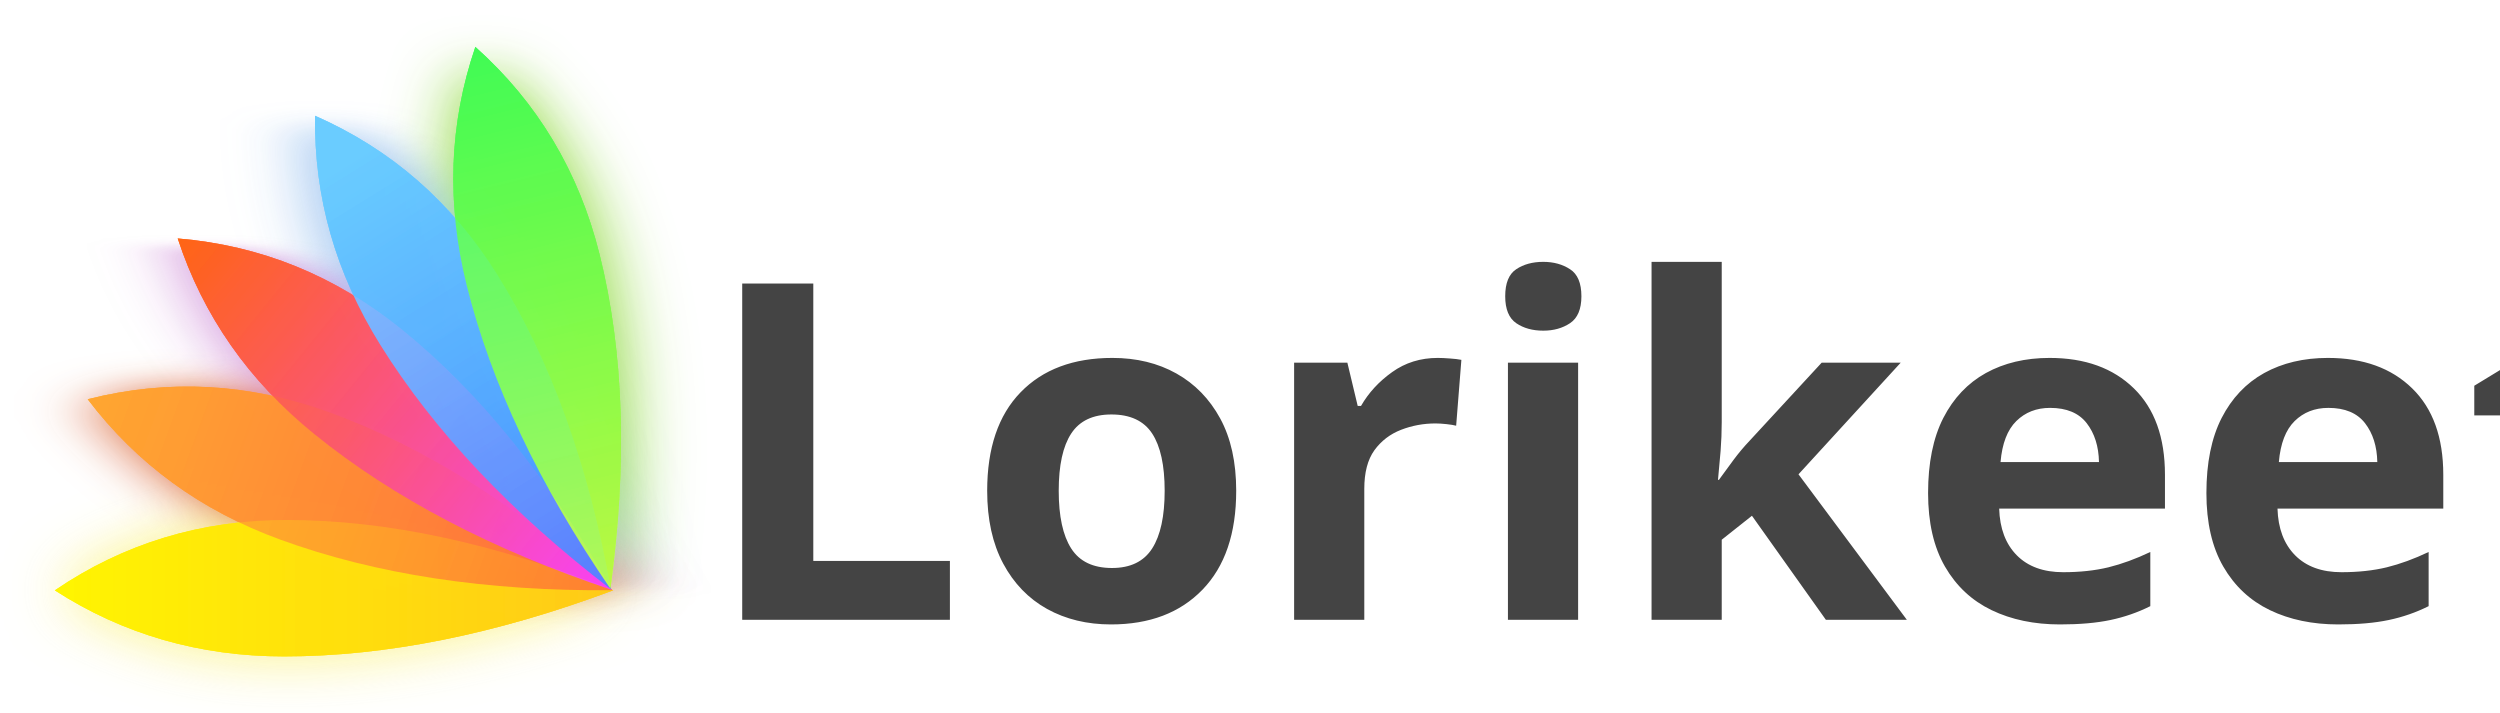
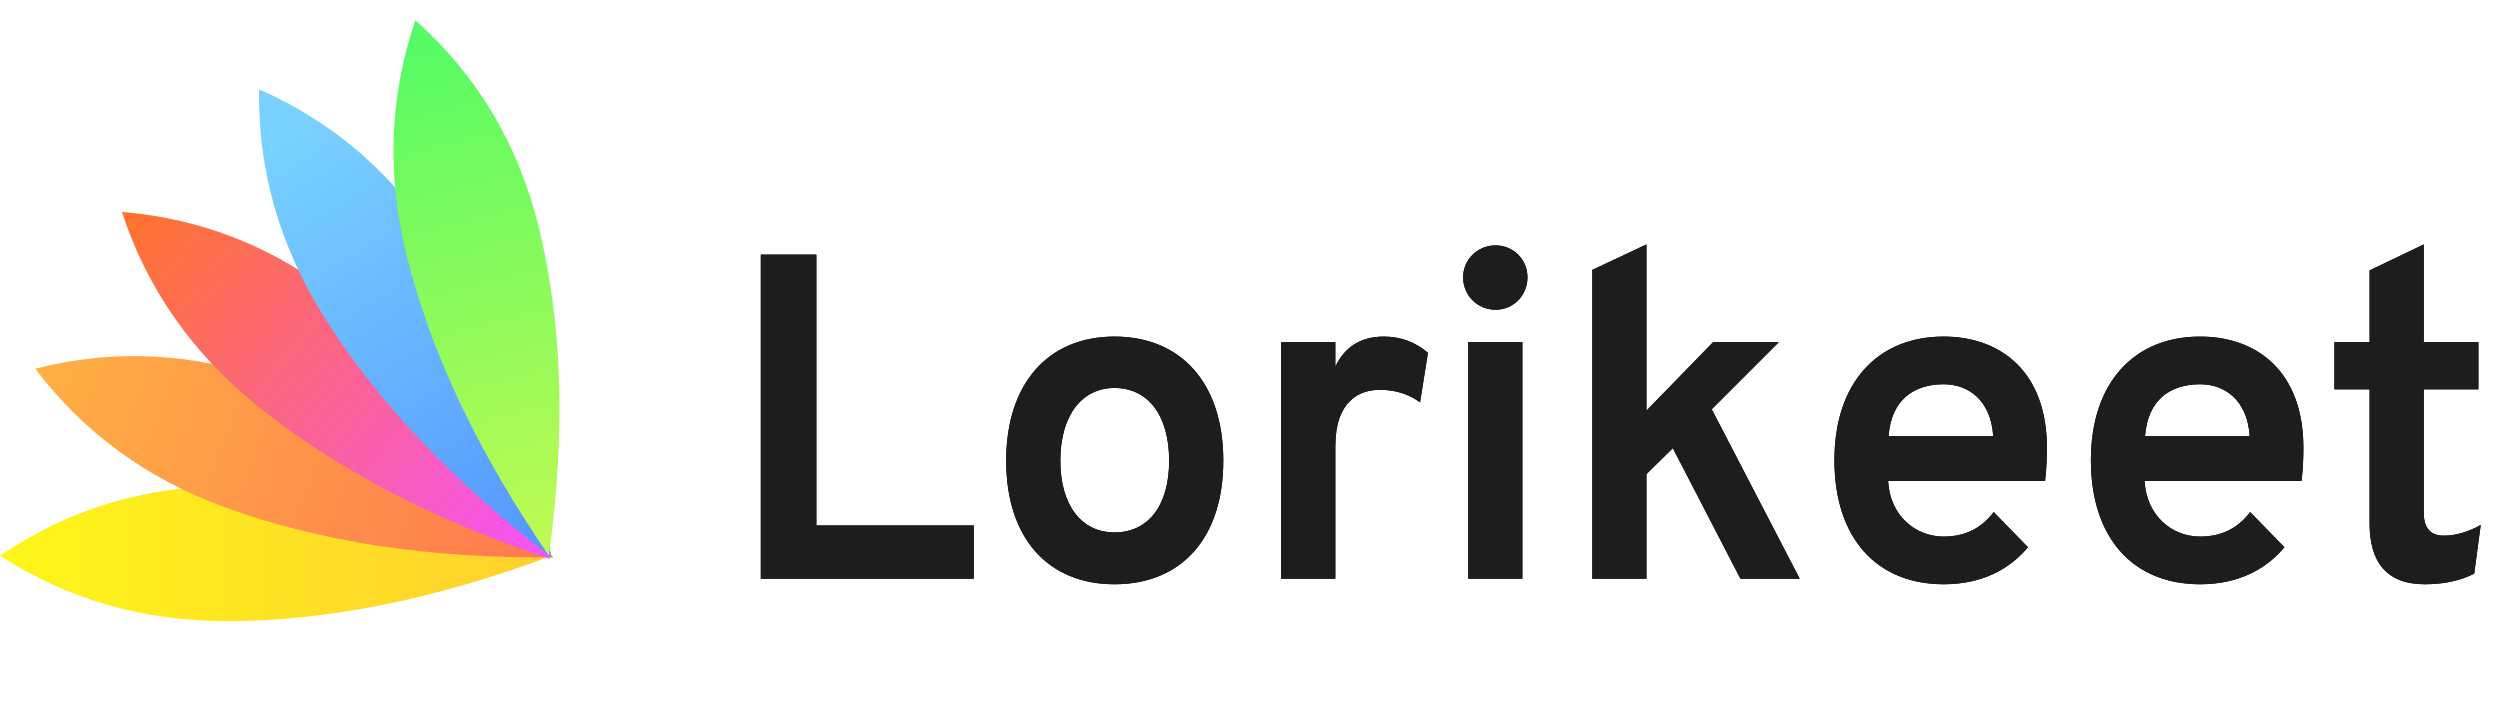
- <svg xmlns="http://www.w3.org/2000/svg" xmlns:xlink="http://www.w3.org/1999/xlink" width="344px" height="98px" viewBox="0 0 344 98" version="1.1">
+ <svg xmlns="http://www.w3.org/2000/svg" xmlns:xlink="http://www.w3.org/1999/xlink" width="648px" height="184px" viewBox="0 0 648 184" version="1.1">
  <defs>
    <linearGradient x1="50%" y1="0%" x2="50%" y2="100%" id="linearGradient-1">
      <stop stop-color="#FFF500" offset="0%" />
      <stop stop-color="#FFCA17" offset="100%" />
    </linearGradient>
-     <path d="M38.667,38.518 C32.606,47.914 29.576,58.429 29.576,70.062 C29.576,84.041 32.606,99.139 38.667,115.356 C45.121,99.228 48.348,84.234 48.348,70.376 C48.348,58.622 45.121,48.003 38.667,38.518 Z" id="path-2" />
-     <filter x="-63.9%" y="-15.6%" width="227.8%" height="131.2%" filterUnits="objectBoundingBox" id="filter-3">
-       <feOffset dx="0" dy="0" in="SourceAlpha" result="shadowOffsetOuter1" />
-       <feGaussianBlur stdDeviation="4" in="shadowOffsetOuter1" result="shadowBlurOuter1" />
-       <feColorMatrix values="0 0 0 0 0.971   0 0 0 0 0.907   0 0 0 0 0.109  0 0 0 0.564 0" type="matrix" in="shadowBlurOuter1" />
-     </filter>
-     <linearGradient x1="50%" y1="0%" x2="50%" y2="100%" id="linearGradient-4">
+     <linearGradient x1="50%" y1="0%" x2="50%" y2="100%" id="linearGradient-2">
      <stop stop-color="#FFA730" offset="0%" />
      <stop stop-color="#FF6A3C" offset="100%" />
    </linearGradient>
-     <path d="M40.976,25.378 C34.915,34.774 31.885,45.289 31.885,56.922 C31.885,70.901 34.915,85.999 40.976,102.216 C47.43,86.088 50.657,71.094 50.657,57.236 C50.657,45.482 47.43,34.863 40.976,25.378 Z" id="path-5" />
-     <filter x="-66.6%" y="-15.0%" width="233.2%" height="132.5%" filterUnits="objectBoundingBox" id="filter-6">
-       <feOffset dx="0" dy="1" in="SourceAlpha" result="shadowOffsetOuter1" />
-       <feGaussianBlur stdDeviation="4" in="shadowOffsetOuter1" result="shadowBlurOuter1" />
-       <feColorMatrix values="0 0 0 0 0.834   0 0 0 0 0.328   0 0 0 0 0.137  0 0 0 1 0" type="matrix" in="shadowBlurOuter1" />
-     </filter>
-     <linearGradient x1="50%" y1="0%" x2="50%" y2="100%" id="linearGradient-7">
+     <linearGradient x1="50%" y1="0%" x2="50%" y2="100%" id="linearGradient-3">
      <stop stop-color="#FF6513" offset="0%" />
      <stop stop-color="#F43FF9" offset="100%" />
    </linearGradient>
-     <path d="M47.2,14.341 C41.139,23.736 38.109,34.251 38.109,45.884 C38.109,59.863 41.139,74.961 47.2,91.178 C53.654,75.05 56.881,60.057 56.881,46.199 C56.881,34.444 53.654,23.825 47.2,14.341 Z" id="path-8" />
-     <filter x="-66.6%" y="-15.0%" width="233.2%" height="132.5%" filterUnits="objectBoundingBox" id="filter-9">
-       <feOffset dx="0" dy="1" in="SourceAlpha" result="shadowOffsetOuter1" />
-       <feGaussianBlur stdDeviation="4" in="shadowOffsetOuter1" result="shadowBlurOuter1" />
-       <feColorMatrix values="0 0 0 0 0.615   0 0 0 0 0.092   0 0 0 0 0.689  0 0 0 0.56 0" type="matrix" in="shadowBlurOuter1" />
-     </filter>
-     <linearGradient x1="50%" y1="94.007%" x2="50%" y2="9.928%" id="linearGradient-10">
+     <linearGradient x1="50%" y1="94.007%" x2="50%" y2="9.928%" id="linearGradient-4">
      <stop stop-color="#438EFF" offset="0%" />
      <stop stop-color="#6ACCFF" offset="100%" />
    </linearGradient>
-     <path d="M56.666,5.937 C50.605,15.333 47.575,25.848 47.575,37.481 C47.575,51.46 50.605,66.558 56.666,82.775 C63.12,66.647 66.347,51.653 66.347,37.795 C66.347,26.041 63.12,15.422 56.666,5.937 Z" id="path-11" />
-     <filter x="-63.9%" y="-15.6%" width="227.8%" height="131.2%" filterUnits="objectBoundingBox" id="filter-12">
-       <feOffset dx="0" dy="0" in="SourceAlpha" result="shadowOffsetOuter1" />
-       <feGaussianBlur stdDeviation="4" in="shadowOffsetOuter1" result="shadowBlurOuter1" />
-       <feColorMatrix values="0 0 0 0 0.289   0 0 0 0 0.565   0 0 0 0 0.886  0 0 0 0.691 0" type="matrix" in="shadowBlurOuter1" />
-     </filter>
-     <linearGradient x1="50%" y1="0%" x2="50%" y2="100%" id="linearGradient-13">
+     <linearGradient x1="50%" y1="0%" x2="50%" y2="100%" id="linearGradient-5">
      <stop stop-color="#3FFB55" offset="0%" />
      <stop stop-color="#BBF93F" offset="100%" />
    </linearGradient>
-     <path d="M67.693,1.241 C61.632,10.637 58.602,21.151 58.602,32.784 C58.602,46.764 61.632,61.862 67.693,78.078 C74.147,61.95 77.374,46.957 77.374,33.099 C77.374,21.344 74.147,10.725 67.693,1.241 Z" id="path-14" />
-     <filter x="-66.6%" y="-15.0%" width="233.2%" height="132.5%" filterUnits="objectBoundingBox" id="filter-15">
-       <feOffset dx="0" dy="1" in="SourceAlpha" result="shadowOffsetOuter1" />
-       <feGaussianBlur stdDeviation="4" in="shadowOffsetOuter1" result="shadowBlurOuter1" />
-       <feColorMatrix values="0 0 0 0 0.494   0 0 0 0 0.826   0 0 0 0 0.13  0 0 0 1 0" type="matrix" in="shadowBlurOuter1" />
-     </filter>
+     <path d="M10.2,118 L10.2,34 L24.6,34 L24.6,104.2 L65.4,104.2 L65.4,118 L10.2,118 Z M101.88,119.44 C84.72,119.44 73.8,107.56 73.8,87.4 C73.8,67.36 84.72,55.24 101.88,55.24 C119.16,55.24 130.08,67.36 130.08,87.4 C130.08,107.56 119.16,119.44 101.88,119.44 Z M101.88,106 C110.64,106 116.04,99.04 116.04,87.4 C116.04,75.76 110.64,68.56 101.88,68.56 C93.36,68.56 87.84,75.76 87.84,87.4 C87.84,99.04 93.36,106 101.88,106 Z M145.08,118 L145.08,56.68 L159.12,56.68 L159.12,63.04 C161.52,58 165.6,55.24 171.72,55.24 C176.28,55.24 180,56.8 183.12,59.44 L181.08,72.28 C178.56,70.48 175.32,69.04 170.64,69.04 C165.24,69.04 159.12,72.04 159.12,83.68 L159.12,118 L145.08,118 Z M200.64,48.28 C195.96,48.28 192.24,44.56 192.24,39.88 C192.24,35.32 195.96,31.6 200.64,31.6 C205.32,31.6 208.92,35.32 208.92,39.88 C208.92,44.56 205.32,48.28 200.64,48.28 Z M193.56,118 L193.56,56.68 L207.6,56.68 L207.6,118 L193.56,118 Z M279.48,118 L264.12,118 L246.6,84.16 L239.76,90.88 L239.76,118 L225.72,118 L225.72,37.96 L239.76,31.36 L239.76,74.44 L257.04,56.68 L274.08,56.68 L256.68,74.08 L279.48,118 Z M316.8,119.44 C299.4,119.44 288.48,107.44 288.48,87.28 C288.48,67.24 299.64,55.24 316.8,55.24 C331.56,55.24 343.56,64.36 343.56,84.04 C343.56,86.56 343.44,89.92 343.08,92.68 L302.4,92.68 C302.88,101.68 309.48,107.08 316.8,107.08 C322.2,107.08 326.52,105.04 329.76,100.72 L338.64,109.84 C333.84,115.6 326.64,119.44 316.8,119.44 Z M302.52,81.04 L329.64,81.04 C329.04,71.68 323.16,67.6 316.8,67.6 C309.24,67.6 303.24,71.44 302.52,81.04 Z M383.28,119.44 C365.88,119.44 354.96,107.44 354.96,87.28 C354.96,67.24 366.12,55.24 383.28,55.24 C398.04,55.24 410.04,64.36 410.04,84.04 C410.04,86.56 409.92,89.92 409.56,92.68 L368.88,92.68 C369.36,101.68 375.96,107.08 383.28,107.08 C388.68,107.08 393,105.04 396.24,100.72 L405.12,109.84 C400.32,115.6 393.12,119.44 383.28,119.44 Z M369,81.04 L396.12,81.04 C395.52,71.68 389.64,67.6 383.28,67.6 C375.72,67.6 369.72,71.44 369,81.04 Z M441.48,119.44 C431.4,119.44 427.2,113.44 427.2,103.72 L427.2,68.92 L418.08,68.92 L418.08,56.68 L427.2,56.68 L427.2,38.08 L441.24,31.36 L441.24,56.68 L455.4,56.68 L455.4,68.92 L441.24,68.92 L441.24,100.96 C441.24,104.44 442.68,106.84 446.4,106.84 C449.52,106.84 452.76,105.88 456,104.08 L454.32,116.68 C450.84,118.48 446.52,119.44 441.48,119.44 Z" id="path-6" />
  </defs>
-   <g id="Website" stroke="none" stroke-width="1" fill="none" fill-rule="evenodd">
-     <g id="lorikeet-landing-copy-6" transform="translate(-183, -142)">
-       <g id="Group-4-Copy" transform="translate(189, 119)">
-         <g id="Group-17" transform="translate(1, 27)">
-           <g id="Group-2" transform="translate(0, -0)">
-             <g id="Group" opacity="0.95">
-               <g id="original_Path-2_67779265" style="mix-blend-mode: screen;" transform="translate(38.96172, 76.93693) rotate(-90) translate(-38.96172, -76.93693) ">
-                 <use fill="black" fill-opacity="1" filter="url(#filter-3)" xlink:href="#path-2" />
-                 <use fill="url(#linearGradient-1)" fill-rule="evenodd" xlink:href="#path-2" />
-               </g>
-               <g id="original_Path-2_67779265-Copy" style="mix-blend-mode: screen;" transform="translate(41.27086, 63.79697) rotate(-70) translate(-41.27086, -63.79697) ">
-                 <use fill="black" fill-opacity="1" filter="url(#filter-6)" xlink:href="#path-5" />
-                 <use fill="url(#linearGradient-4)" fill-rule="evenodd" xlink:href="#path-5" />
-               </g>
-               <g id="original_Path-2_67779265-Copy-2" style="mix-blend-mode: screen;" transform="translate(47.49468, 52.75927) rotate(-51) translate(-47.49468, -52.75927) ">
-                 <use fill="black" fill-opacity="1" filter="url(#filter-9)" xlink:href="#path-8" />
-                 <use fill="url(#linearGradient-7)" fill-rule="evenodd" xlink:href="#path-8" />
-               </g>
-               <g id="original_Path-2_67779265-Copy-3" style="mix-blend-mode: screen;" transform="translate(56.96087, 44.35604) rotate(-32) translate(-56.96087, -44.35604) ">
-                 <use fill="black" fill-opacity="1" filter="url(#filter-12)" xlink:href="#path-11" />
-                 <use fill="url(#linearGradient-10)" fill-rule="evenodd" xlink:href="#path-11" />
-               </g>
-               <g id="original_Path-2_67779265-Copy-4" style="mix-blend-mode: screen;" transform="translate(67.98814, 39.65945) rotate(-14) translate(-67.98814, -39.65945) ">
-                 <use fill="black" fill-opacity="1" filter="url(#filter-15)" xlink:href="#path-14" />
-                 <use fill="url(#linearGradient-13)" fill-rule="evenodd" xlink:href="#path-14" />
-               </g>
-             </g>
-             <g id="Group-Copy" opacity="0.95">
-               <path d="M38.667,38.518 C32.606,47.914 29.576,58.429 29.576,70.062 C29.576,84.041 32.606,99.139 38.667,115.356 C45.121,99.228 48.348,84.234 48.348,70.376 C48.348,58.622 45.121,48.003 38.667,38.518 Z" id="original_Path-2_67779265" fill="url(#linearGradient-1)" transform="translate(38.96172, 76.93693) rotate(-90) translate(-38.96172, -76.93693) " />
-               <path d="M40.976,25.378 C34.915,34.774 31.885,45.289 31.885,56.922 C31.885,70.901 34.915,85.999 40.976,102.216 C47.43,86.088 50.657,71.094 50.657,57.236 C50.657,45.482 47.43,34.863 40.976,25.378 Z" id="original_Path-2_67779265-Copy" fill="url(#linearGradient-4)" transform="translate(41.27086, 63.79697) rotate(-70) translate(-41.27086, -63.79697) " />
-               <path d="M47.2,14.341 C41.139,23.736 38.109,34.251 38.109,45.884 C38.109,59.863 41.139,74.961 47.2,91.178 C53.654,75.05 56.881,60.057 56.881,46.199 C56.881,34.444 53.654,23.825 47.2,14.341 Z" id="original_Path-2_67779265-Copy-2" fill="url(#linearGradient-7)" transform="translate(47.49468, 52.75927) rotate(-51) translate(-47.49468, -52.75927) " />
-               <path d="M56.666,5.937 C50.605,15.333 47.575,25.848 47.575,37.481 C47.575,51.46 50.605,66.558 56.666,82.775 C63.12,66.647 66.347,51.653 66.347,37.795 C66.347,26.041 63.12,15.422 56.666,5.937 Z" id="original_Path-2_67779265-Copy-3" fill="url(#linearGradient-10)" transform="translate(56.96087, 44.35604) rotate(-32) translate(-56.96087, -44.35604) " />
-               <path d="M67.693,1.241 C61.632,10.637 58.602,21.151 58.602,32.784 C58.602,46.764 61.632,61.862 67.693,78.078 C74.147,61.95 77.374,46.957 77.374,33.099 C77.374,21.344 74.147,10.725 67.693,1.241 Z" id="original_Path-2_67779265-Copy-4" fill="url(#linearGradient-13)" transform="translate(67.98814, 39.65945) rotate(-14) translate(-67.98814, -39.65945) " />
-             </g>
-             <g id="Group-Copy-2" opacity="0.264">
-               <path d="M38.667,38.518 C32.606,47.914 29.576,58.429 29.576,70.062 C29.576,84.041 32.606,99.139 38.667,115.356 C45.121,99.228 48.348,84.234 48.348,70.376 C48.348,58.622 45.121,48.003 38.667,38.518 Z" id="original_Path-2_67779265" fill="url(#linearGradient-1)" opacity="0.95" style="mix-blend-mode: hard-light;" transform="translate(38.96172, 76.93693) rotate(-90) translate(-38.96172, -76.93693) " />
-               <path d="M40.976,25.378 C34.915,34.774 31.885,45.289 31.885,56.922 C31.885,70.901 34.915,85.999 40.976,102.216 C47.43,86.088 50.657,71.094 50.657,57.236 C50.657,45.482 47.43,34.863 40.976,25.378 Z" id="original_Path-2_67779265-Copy" fill="url(#linearGradient-4)" opacity="0.95" style="mix-blend-mode: hard-light;" transform="translate(41.27086, 63.79697) rotate(-70) translate(-41.27086, -63.79697) " />
-               <path d="M47.2,14.341 C41.139,23.736 38.109,34.251 38.109,45.884 C38.109,59.863 41.139,74.961 47.2,91.178 C53.654,75.05 56.881,60.057 56.881,46.199 C56.881,34.444 53.654,23.825 47.2,14.341 Z" id="original_Path-2_67779265-Copy-2" fill="url(#linearGradient-7)" opacity="0.95" style="mix-blend-mode: hard-light;" transform="translate(47.49468, 52.75927) rotate(-51) translate(-47.49468, -52.75927) " />
-               <path d="M56.666,5.937 C50.605,15.333 47.575,25.848 47.575,37.481 C47.575,51.46 50.605,66.558 56.666,82.775 C63.12,66.647 66.347,51.653 66.347,37.795 C66.347,26.041 63.12,15.422 56.666,5.937 Z" id="original_Path-2_67779265-Copy-3" fill="url(#linearGradient-10)" opacity="0.95" style="mix-blend-mode: hard-light;" transform="translate(56.96087, 44.35604) rotate(-32) translate(-56.96087, -44.35604) " />
-               <path d="M67.693,1.241 C61.632,10.637 58.602,21.151 58.602,32.784 C58.602,46.764 61.632,61.862 67.693,78.078 C74.147,61.95 77.374,46.957 77.374,33.099 C77.374,21.344 74.147,10.725 67.693,1.241 Z" id="original_Path-2_67779265-Copy-4" fill="url(#linearGradient-13)" opacity="0.95" style="mix-blend-mode: hard-light;" transform="translate(67.98814, 39.65945) rotate(-14) translate(-67.98814, -39.65945) " />
-             </g>
-           </g>
-           <text id="Lorikeet" font-family="Overpass-Bold, Overpass" font-size="64.8" font-weight="bold" fill="#444444">
-             <tspan x="89.3" y="81.28">Lorikeet</tspan>
-           </text>
+   <g id="Page-1" stroke="none" stroke-width="1" fill="none" fill-rule="evenodd">
+     <g id="lorikeet" fill-rule="nonzero">
+       <g id="Group-Copy-3" opacity="0.9">
+         <path d="M70.951,72 C59.65,89.486 54,109.055 54,130.705 C54,156.721 59.65,184.82 70.951,215 C82.984,184.984 89,157.081 89,131.29 C89,109.414 82.984,89.651 70.951,72 Z" id="original_Path-2_67779265" fill="url(#linearGradient-1)" style="mix-blend-mode: overlay;" transform="translate(71.5, 143.5) rotate(-90) translate(-71.5, -143.5) " />
+         <path d="M75.951,48 C64.65,65.486 59,85.055 59,106.705 C59,132.721 64.65,160.82 75.951,191 C87.984,160.984 94,133.081 94,107.29 C94,85.414 87.984,65.651 75.951,48 Z" id="original_Path-2_67779265-Copy" fill="url(#linearGradient-2)" transform="translate(76.5, 119.5) rotate(-70) translate(-76.5, -119.5) " />
+         <path d="M86.951,28 C75.65,45.486 70,65.055 70,86.705 C70,112.721 75.65,140.82 86.951,171 C98.984,140.984 105,113.081 105,87.29 C105,65.414 98.984,45.651 86.951,28 Z" id="original_Path-2_67779265-Copy-2" fill="url(#linearGradient-3)" transform="translate(87.5, 99.5) rotate(-51) translate(-87.5, -99.5) " />
+         <path d="M104.951,12 C93.65,29.486 88,49.055 88,70.705 C88,96.721 93.65,124.82 104.951,155 C116.984,124.984 123,97.081 123,71.29 C123,49.414 116.984,29.651 104.951,12 Z" id="original_Path-2_67779265-Copy-3" fill="url(#linearGradient-4)" transform="translate(105.5, 83.5) rotate(-32) translate(-105.5, -83.5) " />
+         <path d="M124.951,3 C113.65,20.486 108,40.055 108,61.705 C108,87.721 113.65,115.82 124.951,146 C136.984,115.984 143,88.081 143,62.29 C143,40.414 136.984,20.651 124.951,3 Z" id="original_Path-2_67779265-Copy-4" fill="url(#linearGradient-5)" transform="translate(125.5, 74.5) rotate(-14) translate(-125.5, -74.5) " />
+       </g>
+       <g id="Lorikeet" transform="translate(187, 32)">
+         <g>
+           <use fill="#000000" xlink:href="#path-6" />
+           <use fill="#1D1D1D" xlink:href="#path-6" />
        </g>
      </g>
    </g>
  </g>
</svg>
